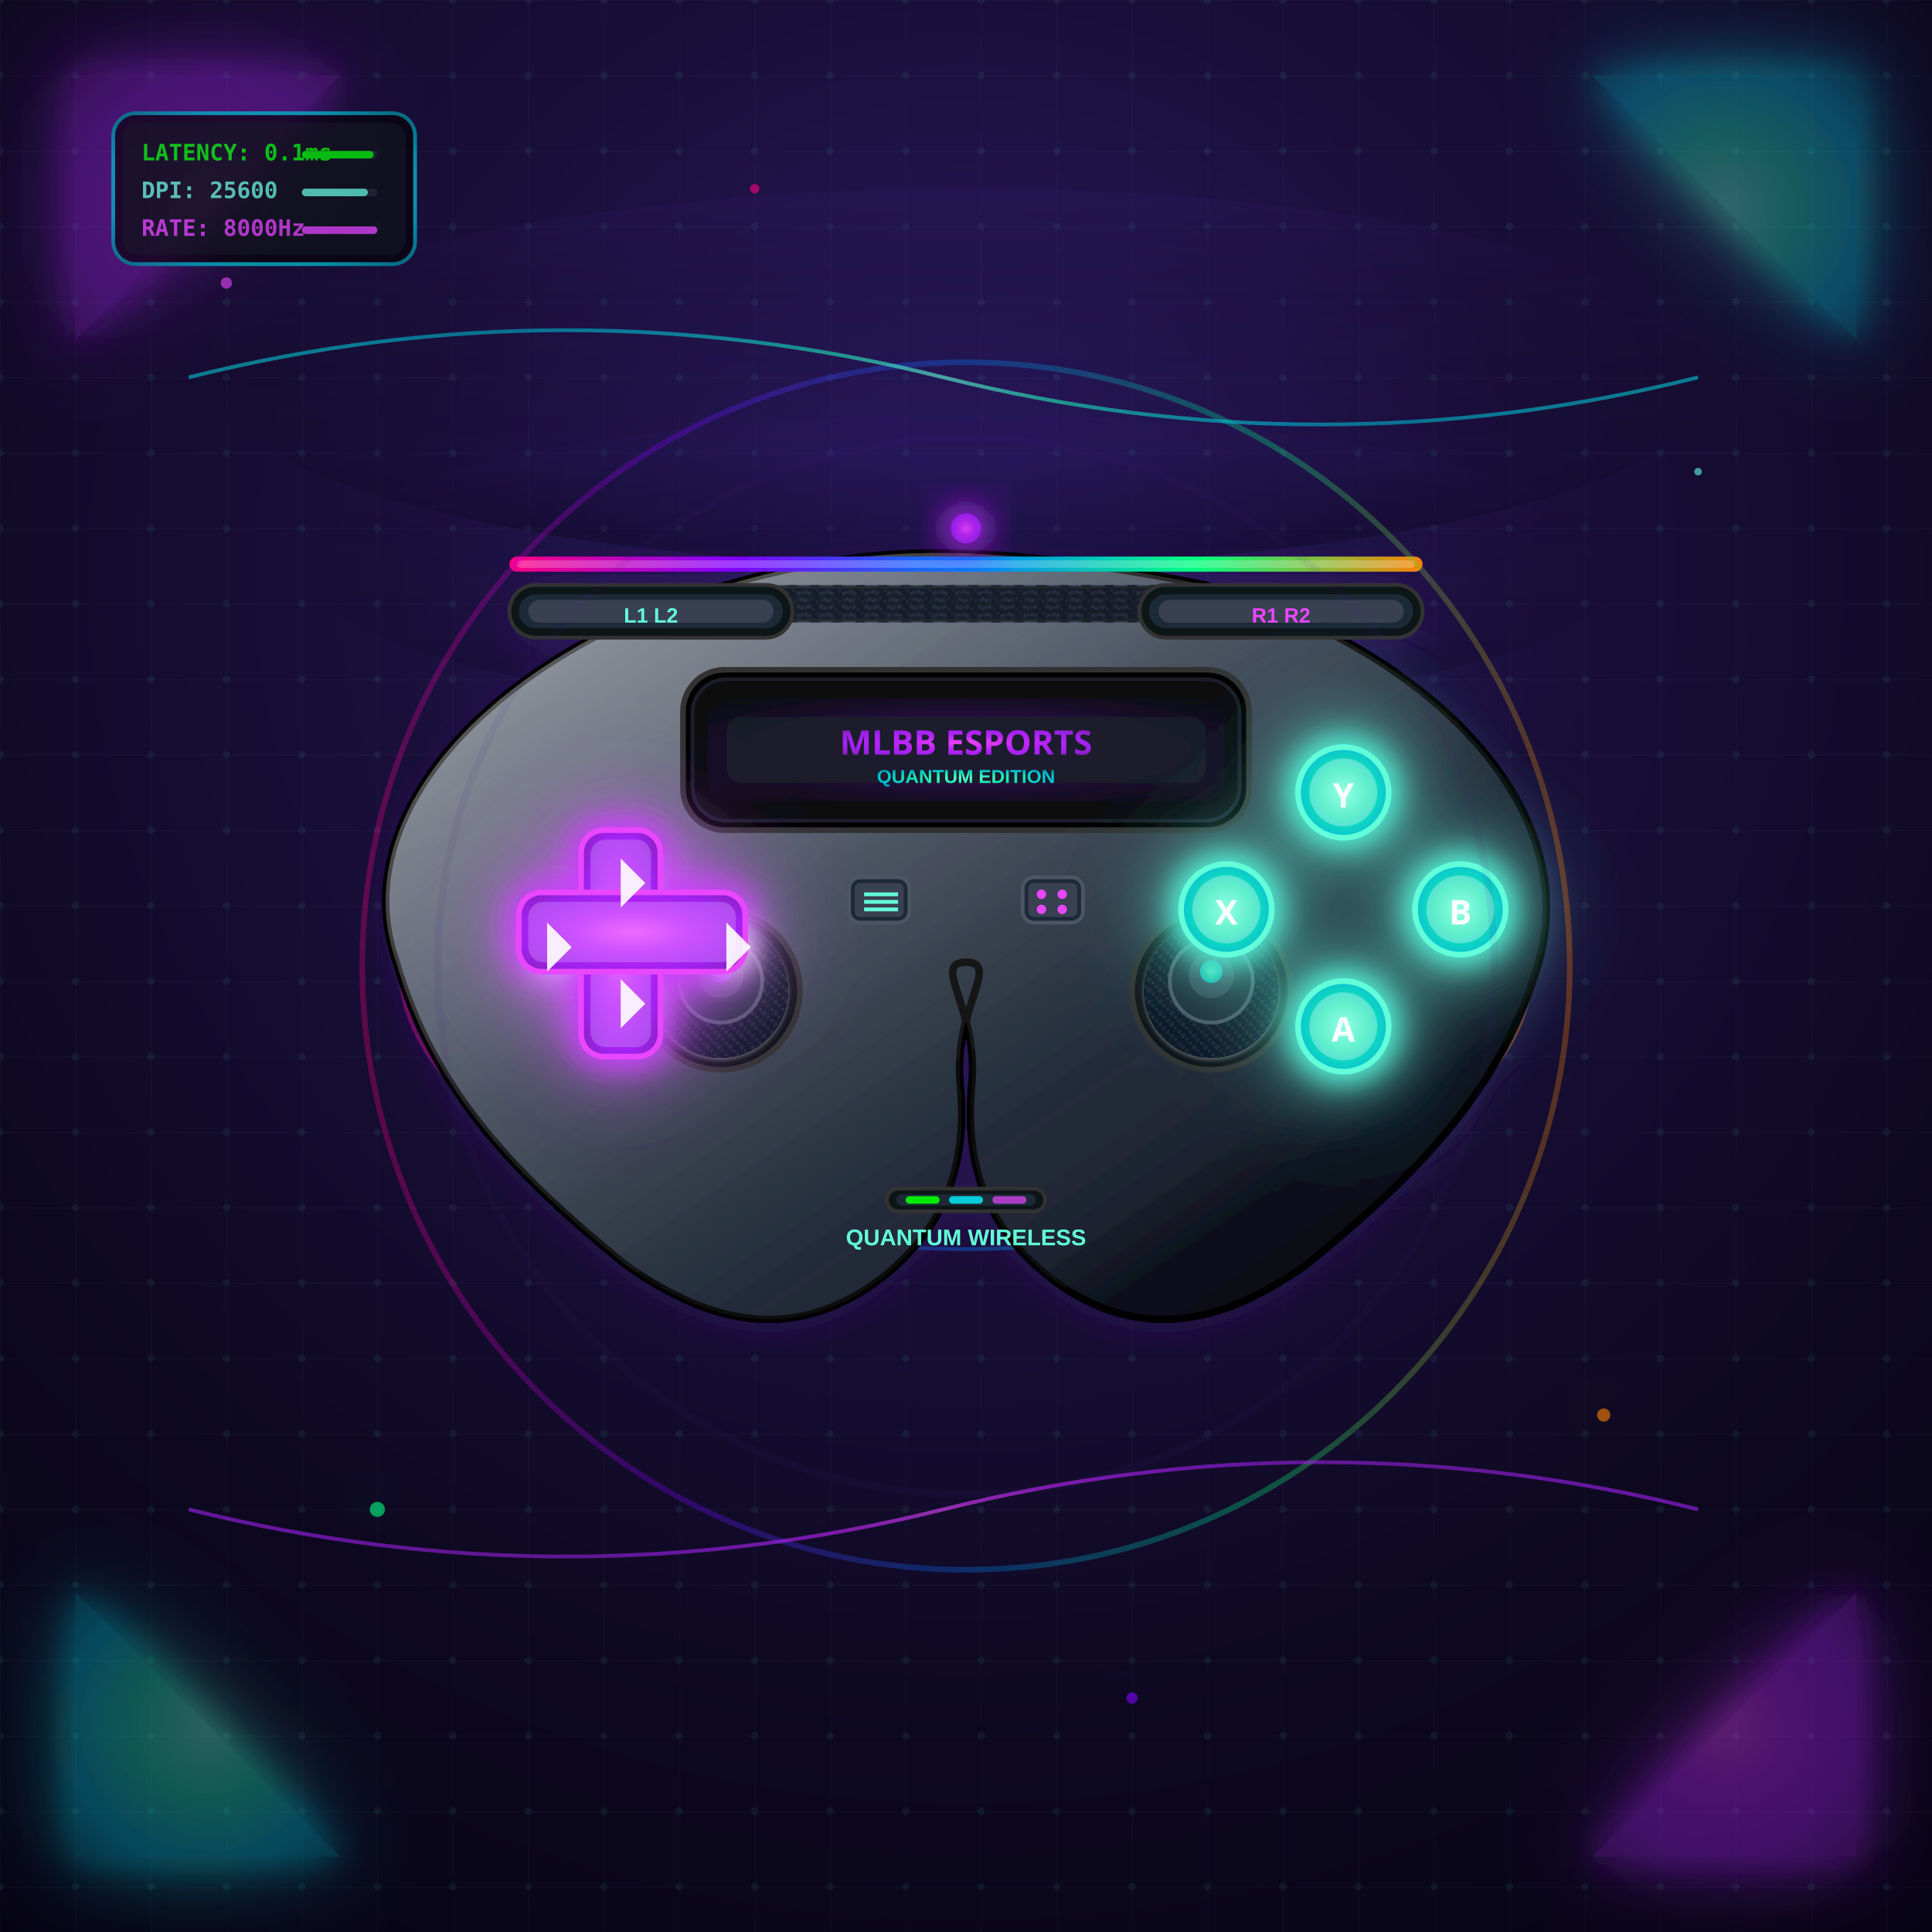
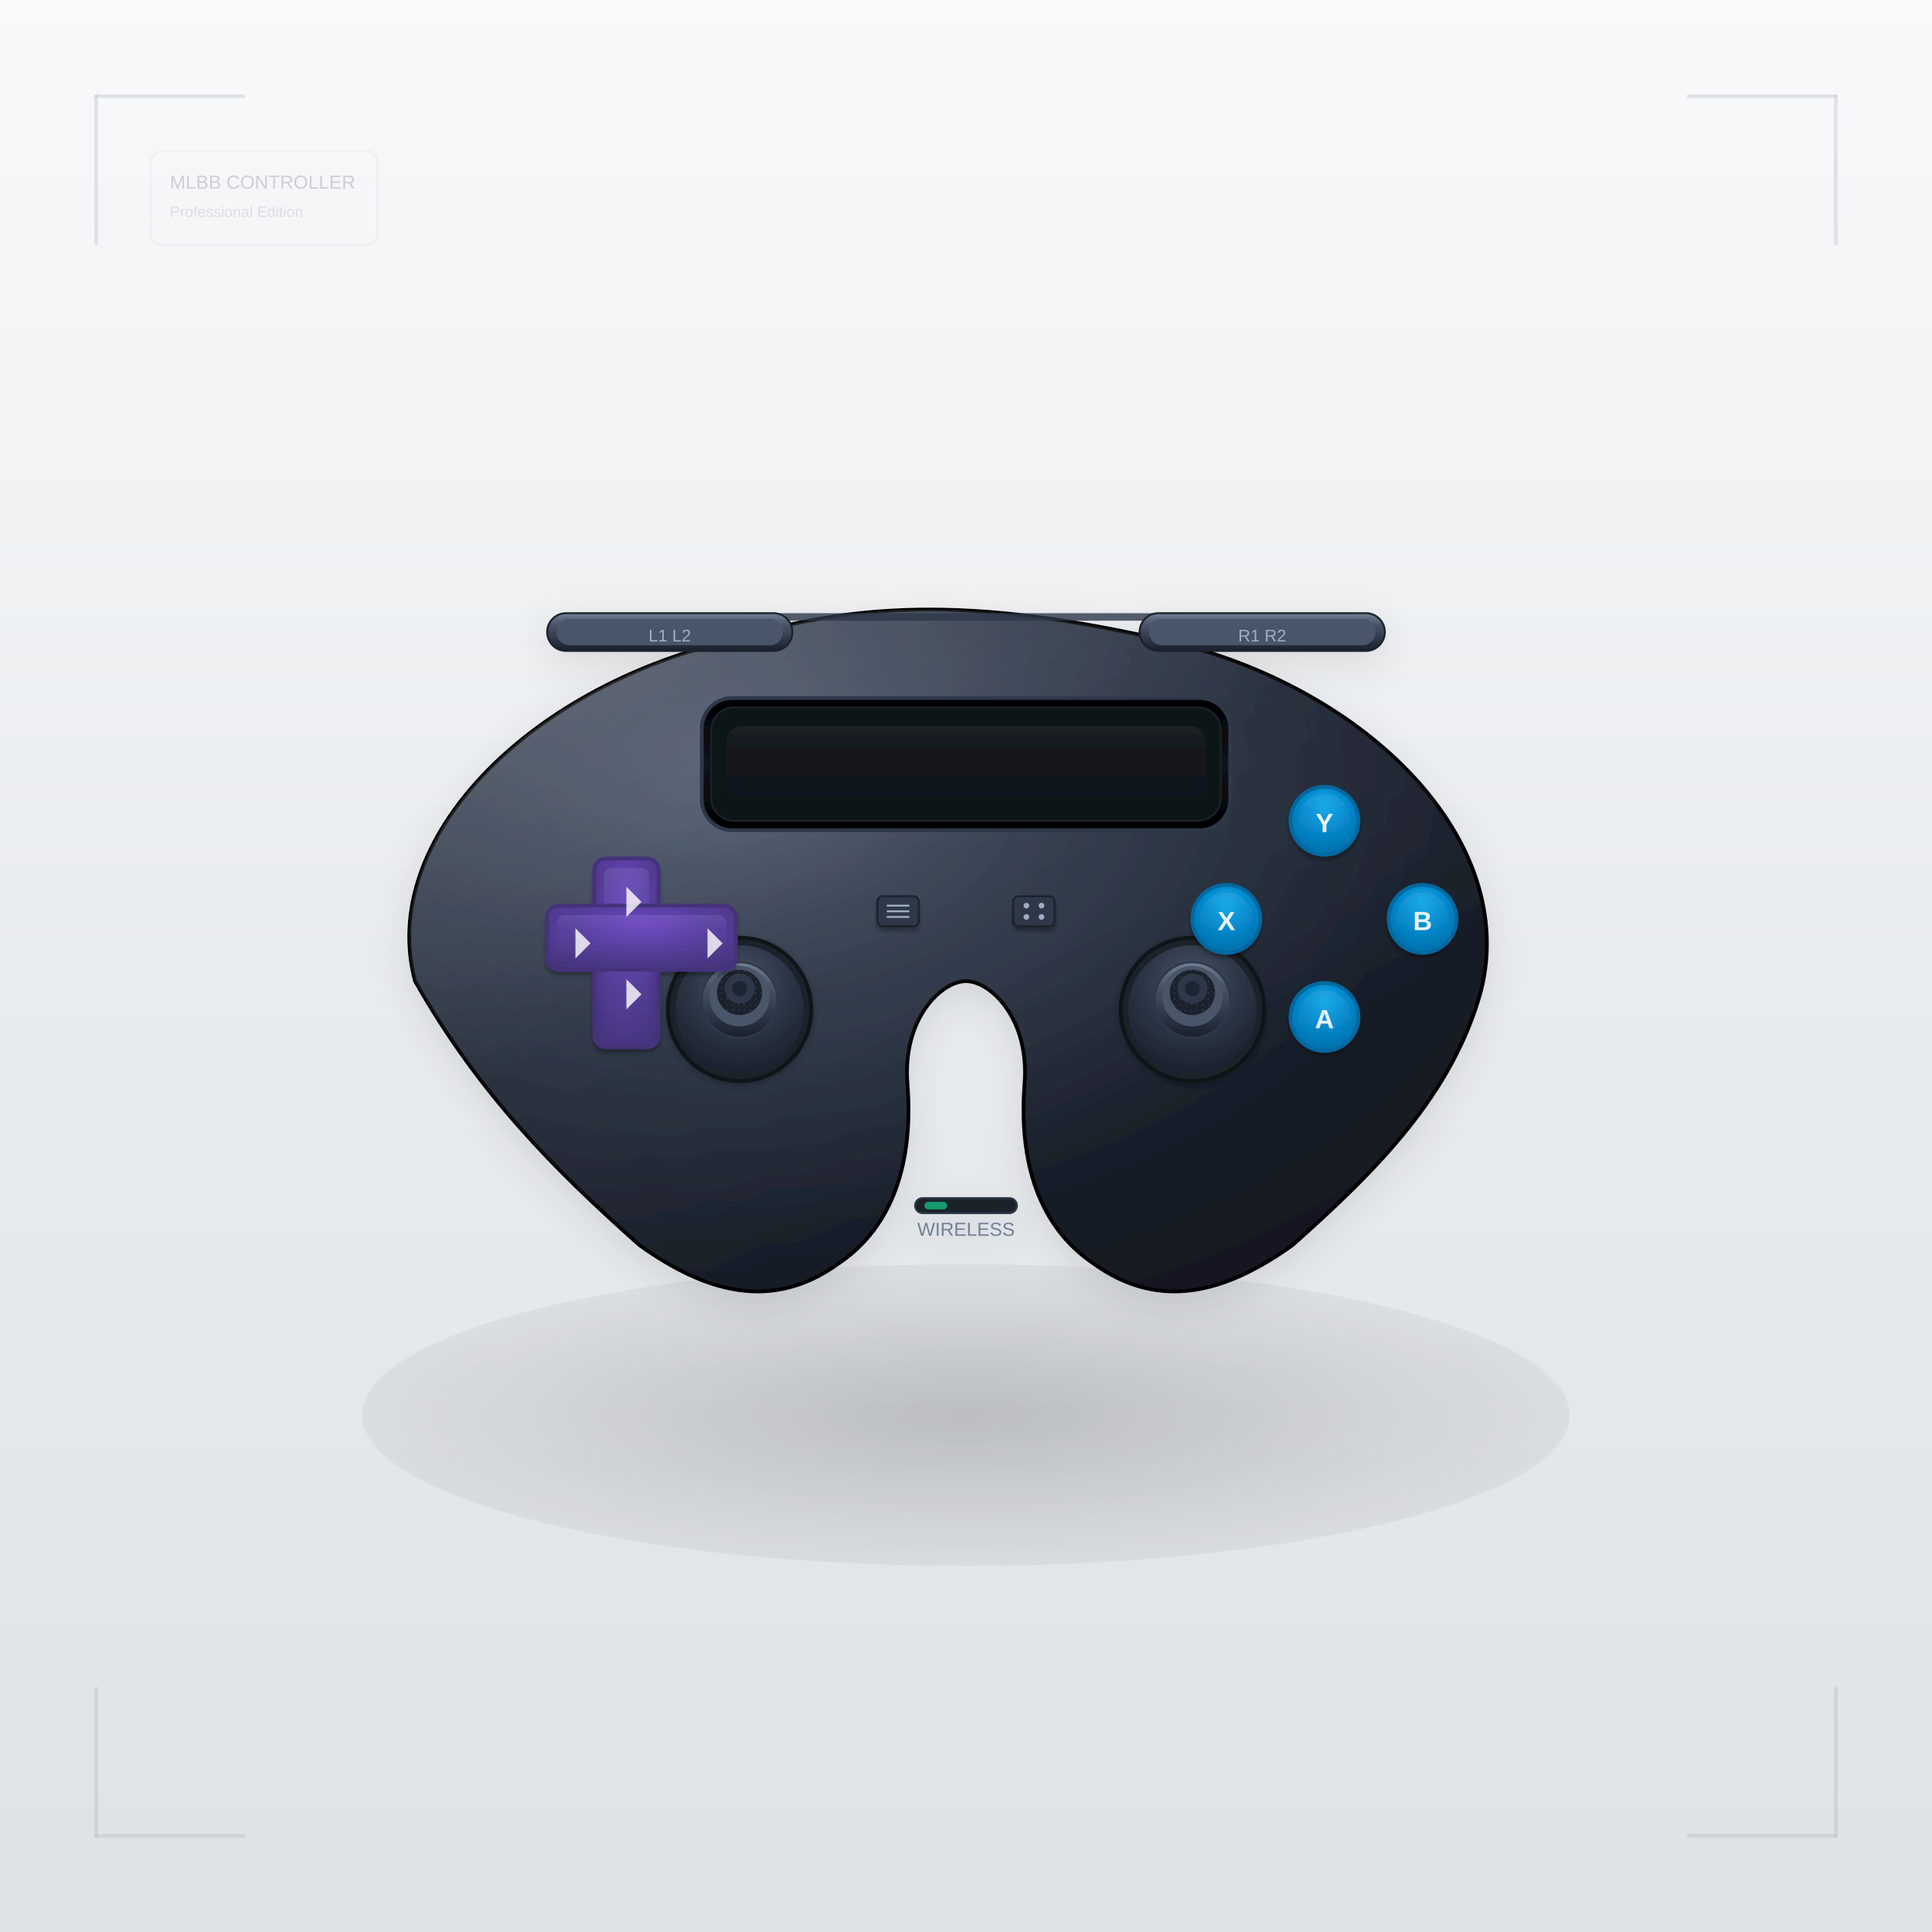
<svg xmlns="http://www.w3.org/2000/svg" width="1024" height="1024" viewBox="0 0 1024 1024">
  <defs>
-     <radialGradient id="cosmic-3d-bg" cx="0.5" cy="0.3" r="1.5">
-       <stop offset="0%" stop-color="#2D1B69" />
-       <stop offset="20%" stop-color="#1A0F3A" />
-       <stop offset="40%" stop-color="#0D0820" />
-       <stop offset="60%" stop-color="#050312" />
-       <stop offset="80%" stop-color="#020108" />
+     <linearGradient id="subtle-bg" x1="0" y1="0" x2="0" y2="1">
+       <stop offset="0%" stop-color="#F8F9FA" />
+       <stop offset="50%" stop-color="#E9ECEF" />
+       <stop offset="100%" stop-color="#DEE2E6" />
+     </linearGradient>
+     <radialGradient id="realistic-body" cx="0.3" cy="0.25" r="1.1">
+       <stop offset="0%" stop-color="#4A5568" />
+       <stop offset="30%" stop-color="#2D3748" />
+       <stop offset="60%" stop-color="#1A202C" />
+       <stop offset="100%" stop-color="#0F1419" />
+     </radialGradient>
+     <linearGradient id="natural-lighting" x1="0" y1="0" x2="0.6" y2="0.8">
+       <stop offset="0%" stop-color="rgba(255,255,255,0.4)" />
+       <stop offset="25%" stop-color="rgba(255,255,255,0.2)" />
+       <stop offset="60%" stop-color="rgba(255,255,255,0.05)" />
+       <stop offset="100%" stop-color="rgba(0,0,0,0.1)" />
+     </linearGradient>
+     <radialGradient id="dpad-material" cx="0.5" cy="0.3" r="0.8">
+       <stop offset="0%" stop-color="#6B46C1" />
+       <stop offset="50%" stop-color="#553C9A" />
+       <stop offset="100%" stop-color="#44337A" />
+     </radialGradient>
+     <radialGradient id="button-material" cx="0.5" cy="0.3" r="0.8">
+       <stop offset="0%" stop-color="#0EA5E9" />
+       <stop offset="50%" stop-color="#0284C7" />
+       <stop offset="100%" stop-color="#0369A1" />
+     </radialGradient>
+     <radialGradient id="floor-shadow" cx="0.5" cy="0.5" r="0.8">
+       <stop offset="0%" stop-color="rgba(0,0,0,0.3)" />
+       <stop offset="40%" stop-color="rgba(0,0,0,0.15)" />
+       <stop offset="70%" stop-color="rgba(0,0,0,0.05)" />
+       <stop offset="100%" stop-color="rgba(0,0,0,0)" />
+     </radialGradient>
+     <filter id="realistic-shadow" x="-50%" y="-30%" width="200%" height="200%">
+       <feDropShadow dx="0" dy="25" stdDeviation="35" flood-color="#000000" flood-opacity="0.4" />
+       <feDropShadow dx="0" dy="12" stdDeviation="20" flood-color="#000000" flood-opacity="0.2" />
+       <feDropShadow dx="0" dy="6" stdDeviation="10" flood-color="#000000" flood-opacity="0.1" />
+     </filter>
+     <filter id="button-depth" x="-30%" y="-30%" width="160%" height="160%">
+       <feDropShadow dx="0" dy="4" stdDeviation="3" flood-color="#000000" flood-opacity="0.6" />
+       <feDropShadow dx="0" dy="2" stdDeviation="1" flood-color="#000000" flood-opacity="0.3" />
+     </filter>
+     <filter id="stick-shadow" x="-40%" y="-40%" width="180%" height="180%">
+       <feDropShadow dx="0" dy="3" stdDeviation="4" flood-color="#000000" flood-opacity="0.5" />
+       <feDropShadow dx="0" dy="1" stdDeviation="2" flood-color="#000000" flood-opacity="0.3" />
+     </filter>
+     <radialGradient id="stick-texture" cx="0.5" cy="0.3" r="0.9">
+       <stop offset="0%" stop-color="#4A5568" />
+       <stop offset="40%" stop-color="#2D3748" />
+       <stop offset="80%" stop-color="#1A202C" />
+       <stop offset="100%" stop-color="#0F1419" />
+     </radialGradient>
+     <pattern id="rubber-pattern" patternUnits="userSpaceOnUse" width="3" height="3">
+       <rect width="3" height="3" fill="#1A202C" />
+       <circle cx="1.5" cy="1.5" r="0.6" fill="#2D3748" opacity="0.8" />
+     </pattern>
+     <linearGradient id="metal-trigger" x1="0" y1="0" x2="0" y2="1">
+       <stop offset="0%" stop-color="#718096" />
+       <stop offset="30%" stop-color="#4A5568" />
+       <stop offset="70%" stop-color="#2D3748" />
+       <stop offset="100%" stop-color="#1A202C" />
+     </linearGradient>
+     <linearGradient id="screen-material" x1="0" y1="0" x2="0" y2="1">
+       <stop offset="0%" stop-color="#000000" />
+       <stop offset="50%" stop-color="#0F1419" />
      <stop offset="100%" stop-color="#000000" />
-     </radialGradient>
-     <linearGradient id="depth-field" x1="0" y1="0" x2="0" y2="1">
-       <stop offset="0%" stop-color="rgba(45, 27, 105, 0.6)" />
-       <stop offset="30%" stop-color="rgba(26, 15, 58, 0.4)" />
-       <stop offset="70%" stop-color="rgba(5, 3, 18, 0.2)" />
-       <stop offset="100%" stop-color="rgba(0, 0, 0, 0.8)" />
    </linearGradient>
-     <linearGradient id="controller-3d-body" x1="0" y1="0" x2="1" y2="1">
-       <stop offset="0%" stop-color="#6B7280" />
-       <stop offset="15%" stop-color="#4B5563" />
-       <stop offset="35%" stop-color="#374151" />
-       <stop offset="55%" stop-color="#1F2937" />
-       <stop offset="75%" stop-color="#111827" />
-       <stop offset="100%" stop-color="#030712" />
+     <linearGradient id="plastic-highlight" x1="0" y1="0" x2="0" y2="1">
+       <stop offset="0%" stop-color="rgba(255,255,255,0.3)" />
+       <stop offset="30%" stop-color="rgba(255,255,255,0.1)" />
+       <stop offset="100%" stop-color="rgba(255,255,255,0)" />
    </linearGradient>
-     <linearGradient id="surface-lighting" x1="0" y1="0" x2="0.8" y2="0.8">
-       <stop offset="0%" stop-color="rgba(255,255,255,0.6)" />
-       <stop offset="20%" stop-color="rgba(255,255,255,0.35)" />
-       <stop offset="50%" stop-color="rgba(255,255,255,0.15)" />
-       <stop offset="80%" stop-color="rgba(255,255,255,0.05)" />
-       <stop offset="100%" stop-color="rgba(0,0,0,0.2)" />
-     </linearGradient>
-     <radialGradient id="mlbb-holographic" cx="0.5" cy="0.5" r="1.0">
-       <stop offset="0%" stop-color="#E946FF" />
-       <stop offset="25%" stop-color="#C026FF" />
-       <stop offset="50%" stop-color="#A020F0" />
-       <stop offset="75%" stop-color="#7B1FA2" />
-       <stop offset="100%" stop-color="#4A148C" />
-     </radialGradient>
-     <radialGradient id="cyber-cyan" cx="0.5" cy="0.5" r="0.9">
-       <stop offset="0%" stop-color="#64FFDA" />
-       <stop offset="30%" stop-color="#1DE9B6" />
-       <stop offset="60%" stop-color="#00BCD4" />
-       <stop offset="90%" stop-color="#006064" />
-     </radialGradient>
-     <filter id="ultra-neon-glow" x="-100%" y="-100%" width="300%" height="300%">
-       <feGaussianBlur stdDeviation="8" result="coloredBlur" />
-       <feGaussianBlur stdDeviation="15" result="wideBlur" />
-       <feGaussianBlur stdDeviation="25" result="ultraWideBlur" />
-       <feOffset dx="0" dy="0" result="offsetBlur" />
-       <feFlood flood-color="#FFFFFF" flood-opacity="0.4" />
-       <feComposite in2="offsetBlur" operator="in" />
-       <feMerge>
-         <feMergeNode in="ultraWideBlur" />
-         <feMergeNode in="wideBlur" />
-         <feMergeNode in="coloredBlur" />
-         <feMergeNode in="coloredBlur" />
-         <feMergeNode in="SourceGraphic" />
-       </feMerge>
-     </filter>
-     <filter id="depth-shadow-3d" x="-50%" y="-30%" width="200%" height="250%">
-       <feDropShadow dx="0" dy="35" stdDeviation="40" flood-color="#000000" flood-opacity="0.8" />
-       <feDropShadow dx="0" dy="20" stdDeviation="25" flood-color="#1A0F3A" flood-opacity="0.6" />
-       <feDropShadow dx="0" dy="10" stdDeviation="15" flood-color="#2D1B69" flood-opacity="0.4" />
-       <feDropShadow dx="0" dy="5" stdDeviation="8" flood-color="#4A148C" flood-opacity="0.3" />
-     </filter>
-     <filter id="button-3d-pro" x="-30%" y="-30%" width="160%" height="160%">
-       <feDropShadow dx="0" dy="6" stdDeviation="4" flood-color="#000000" flood-opacity="0.9" />
-       <feDropShadow dx="0" dy="3" stdDeviation="2" flood-color="#1A0F3A" flood-opacity="0.6" />
-       <feDropShadow dx="0" dy="1" stdDeviation="1" flood-color="#FFFFFF" flood-opacity="0.3" />
-     </filter>
-     <pattern id="carbon-fiber" patternUnits="userSpaceOnUse" width="6" height="6">
-       <rect width="6" height="6" fill="#111827" />
-       <circle cx="3" cy="3" r="1.2" fill="#1F2937" opacity="0.8" />
-       <circle cx="1" cy="1" r="0.8" fill="#374151" opacity="0.4" />
-       <circle cx="5" cy="5" r="0.8" fill="#374151" opacity="0.4" />
-     </pattern>
-     <linearGradient id="rgb-hologram" x1="0" y1="0" x2="1" y2="0">
-       <stop offset="0%" stop-color="#FF0080">
-         <animate attributeName="stop-color" values="#FF0080;#8000FF;#0080FF;#00FF80;#FF8000;#FF0080" dur="3s" repeatCount="indefinite" />
-       </stop>
-       <stop offset="25%" stop-color="#8000FF">
-         <animate attributeName="stop-color" values="#8000FF;#0080FF;#00FF80;#FF8000;#FF0080;#8000FF" dur="3s" repeatCount="indefinite" />
-       </stop>
-       <stop offset="50%" stop-color="#0080FF">
-         <animate attributeName="stop-color" values="#0080FF;#00FF80;#FF8000;#FF0080;#8000FF;#0080FF" dur="3s" repeatCount="indefinite" />
-       </stop>
-       <stop offset="75%" stop-color="#00FF80">
-         <animate attributeName="stop-color" values="#00FF80;#FF8000;#FF0080;#8000FF;#0080FF;#00FF80" dur="3s" repeatCount="indefinite" />
-       </stop>
-       <stop offset="100%" stop-color="#FF8000">
-         <animate attributeName="stop-color" values="#FF8000;#FF0080;#8000FF;#0080FF;#00FF80;#FF8000" dur="3s" repeatCount="indefinite" />
-       </stop>
-     </linearGradient>
-     <radialGradient id="plasma-field" cx="0.5" cy="0.5" r="0.8">
-       <stop offset="0%" stop-color="rgba(233, 70, 255, 0.4)" />
-       <stop offset="30%" stop-color="rgba(160, 32, 240, 0.3)" />
-       <stop offset="60%" stop-color="rgba(74, 20, 140, 0.2)" />
-       <stop offset="100%" stop-color="rgba(0, 0, 0, 0.1)" />
-     </radialGradient>
-     <pattern id="cyber-grid" patternUnits="userSpaceOnUse" width="40" height="40">
-       <path d="M 40 0 L 0 0 0 40" fill="none" stroke="rgba(100, 255, 218, 0.1)" stroke-width="1" />
-       <circle cx="0" cy="0" r="2" fill="rgba(100, 255, 218, 0.2)" />
-       <circle cx="40" cy="0" r="2" fill="rgba(100, 255, 218, 0.2)" />
-       <circle cx="0" cy="40" r="2" fill="rgba(100, 255, 218, 0.2)" />
-       <circle cx="40" cy="40" r="2" fill="rgba(100, 255, 218, 0.2)" />
-     </pattern>
-     <pattern id="pro-cooling" patternUnits="userSpaceOnUse" width="12" height="4">
-       <rect width="12" height="4" fill="#0F1419" />
-       <rect x="2" y="1" width="8" height="2" rx="1" fill="#1F2937" />
-       <rect x="3" y="1.5" width="6" height="1" rx="0.5" fill="#374151" />
-     </pattern>
-     <filter id="quantum-glow" x="-200%" y="-200%" width="400%" height="400%">
-       <feGaussianBlur stdDeviation="20" result="quantumBlur" />
-       <feColorMatrix in="quantumBlur" values="1 0 1 0 0  0 1 1 0 0  1 0 1 0 0  0 0 0 1 0" />
-       <feMerge>
-         <feMergeNode in="quantumBlur" />
-         <feMergeNode in="SourceGraphic" />
-       </feMerge>
-     </filter>
  </defs>
-   <rect width="1024" height="1024" fill="url(#cosmic-3d-bg)" />
-   <rect width="1024" height="1024" fill="url(#cyber-grid)" opacity="0.3" />
-   <ellipse cx="512" cy="200" rx="400" ry="100" fill="url(#depth-field)" opacity="0.4" />
-   <ellipse cx="512" cy="300" rx="350" ry="80" fill="url(#depth-field)" opacity="0.3" />
-   <ellipse cx="512" cy="400" rx="300" ry="60" fill="url(#depth-field)" opacity="0.2" />
-   <g id="quantum-particles" opacity="0.6">
-     <circle cx="120" cy="150" r="3" fill="#E946FF" filter="url(#quantum-glow)">
-       <animate attributeName="cy" values="150;120;150" dur="4s" repeatCount="indefinite" />
-       <animate attributeName="opacity" values="0.6;0.2;0.6" dur="4s" repeatCount="indefinite" />
-     </circle>
-     <circle cx="900" cy="250" r="2" fill="#64FFDA" filter="url(#quantum-glow)">
-       <animate attributeName="cx" values="900;920;900" dur="5s" repeatCount="indefinite" />
-       <animate attributeName="opacity" values="0.8;0.3;0.8" dur="5s" repeatCount="indefinite" />
-     </circle>
-     <circle cx="200" cy="800" r="4" fill="#00FF80" filter="url(#quantum-glow)">
-       <animate attributeName="r" values="4;7;4" dur="3s" repeatCount="indefinite" />
-       <animate attributeName="opacity" values="0.5;0.1;0.5" dur="3s" repeatCount="indefinite" />
-     </circle>
-     <circle cx="850" cy="750" r="3.5" fill="#FF8000" filter="url(#quantum-glow)">
-       <animate attributeName="cy" values="750;730;750" dur="3.5s" repeatCount="indefinite" />
-       <animate attributeName="opacity" values="0.4;0.1;0.4" dur="3.5s" repeatCount="indefinite" />
-     </circle>
-     <circle cx="400" cy="100" r="2.5" fill="#FF0080" filter="url(#quantum-glow)">
-       <animate attributeName="cx" values="400;380;400" dur="6s" repeatCount="indefinite" />
-       <animate attributeName="opacity" values="0.7;0.2;0.7" dur="6s" repeatCount="indefinite" />
-     </circle>
-     <circle cx="600" cy="900" r="3" fill="#8000FF" filter="url(#quantum-glow)">
-       <animate attributeName="r" values="3;6;3" dur="4.5s" repeatCount="indefinite" />
-       <animate attributeName="opacity" values="0.6;0.15;0.6" dur="4.5s" repeatCount="indefinite" />
-     </circle>
-   </g>
-   <g id="plasma-waves" opacity="0.4">
-     <ellipse cx="512" cy="512" rx="300" ry="150" fill="none" stroke="url(#rgb-hologram)" stroke-width="2">
-       <animate attributeName="rx" values="300;350;300" dur="8s" repeatCount="indefinite" />
-       <animate attributeName="ry" values="150;200;150" dur="8s" repeatCount="indefinite" />
-     </ellipse>
-     <ellipse cx="512" cy="512" rx="250" ry="125" fill="none" stroke="url(#plasma-field)" stroke-width="3">
-       <animate attributeName="rx" values="250;300;250" dur="6s" repeatCount="indefinite" />
-       <animate attributeName="ry" values="125;175;125" dur="6s" repeatCount="indefinite" />
-     </ellipse>
-   </g>
-   <g id="ultra-controller" filter="url(#depth-shadow-3d)">
-     <g id="premium-chassis">
-       <path d="         M210,510         C180,425 275,340 385,310         C455,290 512,285 639,310         C749,340 844,425 814,515         C794,580 748,625 693,670         C651,700 608,712 563,682         C523,654 511,618 515,575         C519,535 493,510 512,510         C531,510 505,535 509,575         C513,618 501,654 461,682         C416,712 373,700 331,670         C276,625 230,580 210,510         Z" fill="url(#controller-3d-body)" stroke="#000000" stroke-width="4" />
-       <path d="         M210,510         C180,425 275,340 385,310         C455,290 512,285 639,310         C749,340 844,425 814,515         C794,580 748,625 693,670         C651,700 608,712 563,682         C523,654 511,618 515,575         C519,535 493,510 512,510         C531,510 505,535 509,575         C513,618 501,654 461,682         C416,712 373,700 331,670         C276,625 230,580 210,510         Z" fill="url(#surface-lighting)" opacity="0.9" />
-       <rect x="270" y="295" width="484" height="8" rx="4" fill="url(#rgb-hologram)" opacity="1.0" />
-       <rect x="274" y="297" width="476" height="4" rx="2" fill="rgba(255,255,255,0.4)" opacity="0.6" />
-       <rect x="350" y="310" width="324" height="20" fill="url(#pro-cooling)" opacity="0.8" />
-       <rect x="355" y="312" width="314" height="16" fill="url(#carbon-fiber)" opacity="0.6" />
+   <rect width="1024" height="1024" fill="url(#subtle-bg)" />
+   <ellipse cx="512" cy="750" rx="320" ry="80" fill="url(#floor-shadow)" opacity="0.6" />
+   <g id="realistic-controller" filter="url(#realistic-shadow)">
+     <g id="controller-body">
+       <path d="         M220,520         C200,445 280,365 385,340         C450,320 512,315 620,340         C725,365 805,445 785,525         C770,580 730,620 685,660         C650,685 615,695 580,670         C550,650 540,615 543,575         C546,540 525,520 512,520         C499,520 478,540 481,575         C484,615 474,650 444,670         C409,695 374,685 339,660         C294,620 254,580 220,520         Z" fill="url(#realistic-body)" stroke="#000000" stroke-width="2" />
+       <path d="         M220,520         C200,445 280,365 385,340         C450,320 512,315 620,340         C725,365 805,445 785,525         C770,580 730,620 685,660         C650,685 615,695 580,670         C550,650 540,615 543,575         C546,540 525,520 512,520         C499,520 478,540 481,575         C484,615 474,650 444,670         C409,695 374,685 339,660         C294,620 254,580 220,520         Z" fill="url(#natural-lighting)" opacity="0.7" />
+       <rect x="300" y="325" width="424" height="4" rx="2" fill="#2D3748" opacity="0.8" />
    </g>
-     <g id="holographic-display">
-       <rect x="362" y="355" width="300" height="85" rx="22" fill="#000000" stroke="#333333" stroke-width="3" />
-       <rect x="367" y="360" width="290" height="75" rx="18" fill="#0A0B0F" stroke="#1A1D29" stroke-width="2" />
-       <rect x="375" y="370" width="274" height="55" rx="12" fill="url(#plasma-field)" opacity="0.9" />
-       <rect x="385" y="380" width="254" height="35" rx="8" fill="rgba(26, 29, 41, 0.9)" />
-       <text x="512" y="400" text-anchor="middle" fill="url(#mlbb-holographic)" font-family="Arial Black, sans-serif" font-size="18" font-weight="900">MLBB ESPORTS</text>
-       <text x="512" y="415" text-anchor="middle" fill="url(#cyber-cyan)" font-family="Arial, sans-serif" font-size="10" font-weight="bold">QUANTUM EDITION</text>
+     <g id="center-touchpad">
+       <rect x="372" y="370" width="280" height="70" rx="16" fill="url(#screen-material)" stroke="#2D3748" stroke-width="2" />
+       <rect x="377" y="375" width="270" height="60" rx="12" fill="#0F1419" stroke="#1A202C" stroke-width="1" />
+       <rect x="385" y="385" width="254" height="40" rx="8" fill="url(#plastic-highlight)" opacity="0.2" />
    </g>
-     <g id="quantum-sticks">
-       <circle cx="382" cy="525" r="42" fill="#0F1419" stroke="#333333" stroke-width="3" />
-       <circle cx="382" cy="525" r="36" fill="url(#carbon-fiber)" filter="url(#button-3d-pro)" />
-       <circle cx="382" cy="520" r="22" fill="#1F2937" stroke="#4B5563" stroke-width="2" />
-       <circle cx="382" cy="517" r="12" fill="#374151" />
-       <circle cx="382" cy="515" r="6" fill="url(#mlbb-holographic)" opacity="0.8">
-         <animate attributeName="opacity" values="0.8;0.4;0.8" dur="2s" repeatCount="indefinite" />
-       </circle>
-       <circle cx="642" cy="525" r="42" fill="#0F1419" stroke="#333333" stroke-width="3" />
-       <circle cx="642" cy="525" r="36" fill="url(#carbon-fiber)" filter="url(#button-3d-pro)" />
-       <circle cx="642" cy="520" r="22" fill="#1F2937" stroke="#4B5563" stroke-width="2" />
-       <circle cx="642" cy="517" r="12" fill="#374151" />
-       <circle cx="642" cy="515" r="6" fill="url(#cyber-cyan)" opacity="0.8">
-         <animate attributeName="opacity" values="0.8;0.4;0.8" dur="2s" repeatCount="indefinite" />
-       </circle>
-     </g>
-     <g id="trigger-system">
-       <rect x="270" y="310" width="150" height="28" rx="14" fill="#0F1419" stroke="#333333" stroke-width="2" />
-       <rect x="275" y="315" width="140" height="18" rx="9" fill="#1F2937" />
-       <rect x="280" y="318" width="130" height="12" rx="6" fill="#374151" />
-       <text x="345" y="330" text-anchor="middle" fill="#64FFDA" font-family="Arial" font-size="11" font-weight="bold">L1  L2</text>
-       <rect x="604" y="310" width="150" height="28" rx="14" fill="#0F1419" stroke="#333333" stroke-width="2" />
-       <rect x="609" y="315" width="140" height="18" rx="9" fill="#1F2937" />
-       <rect x="614" y="318" width="130" height="12" rx="6" fill="#374151" />
-       <text x="679" y="330" text-anchor="middle" fill="#E946FF" font-family="Arial" font-size="11" font-weight="bold">R1  R2</text>
-     </g>
-     <g id="quantum-buttons">
-       <g id="holographic-dpad" filter="url(#ultra-neon-glow)">
-         <rect x="308" y="440" width="42" height="120" rx="12" fill="url(#mlbb-holographic)" stroke="#E946FF" stroke-width="3" />
-         <rect x="313" y="445" width="32" height="110" rx="8" fill="rgba(255,255,255,0.2)" />
-         <rect x="275" y="473" width="120" height="42" rx="12" fill="url(#mlbb-holographic)" stroke="#E946FF" stroke-width="3" />
-         <rect x="280" y="478" width="110" height="32" rx="8" fill="rgba(255,255,255,0.2)" />
-         <polygon points="329,455 342,468 329,481" fill="rgba(255,255,255,0.9)" />
-         <polygon points="329,545 342,532 329,519" fill="rgba(255,255,255,0.9)" />
-         <polygon points="290,489 303,502 290,515" fill="rgba(255,255,255,0.9)" />
-         <polygon points="385,489 398,502 385,515" fill="rgba(255,255,255,0.9)" />
+     <g id="realistic-sticks">
+       <g filter="url(#stick-shadow)">
+         <circle cx="392" cy="535" r="38" fill="#1A202C" stroke="#0F1419" stroke-width="2" />
+         <circle cx="392" cy="535" r="34" fill="url(#stick-texture)" />
+         <circle cx="392" cy="530" r="20" fill="url(#metal-trigger)" stroke="#2D3748" stroke-width="1" />
+         <circle cx="392" cy="528" r="16" fill="#4A5568" />
+         <circle cx="392" cy="526" r="12" fill="url(#rubber-pattern)" />
+         <circle cx="392" cy="524" r="8" fill="#2D3748" />
+         <circle cx="392" cy="524" r="4" fill="#1A202C" opacity="0.8" />
      </g>
-       <g id="quantum-action-buttons" filter="url(#ultra-neon-glow)">
-         <circle cx="712" cy="420" r="24" fill="url(#cyber-cyan)" stroke="#64FFDA" stroke-width="3" />
-         <circle cx="712" cy="420" r="18" fill="rgba(255,255,255,0.3)" />
-         <text x="712" y="428" text-anchor="middle" fill="rgba(255,255,255,0.95)" font-family="Arial Black, sans-serif" font-size="18" font-weight="900">Y</text>
-         <circle cx="650" cy="482" r="24" fill="url(#cyber-cyan)" stroke="#64FFDA" stroke-width="3" />
-         <circle cx="650" cy="482" r="18" fill="rgba(255,255,255,0.3)" />
-         <text x="650" y="490" text-anchor="middle" fill="rgba(255,255,255,0.95)" font-family="Arial Black, sans-serif" font-size="18" font-weight="900">X</text>
-         <circle cx="712" cy="544" r="24" fill="url(#cyber-cyan)" stroke="#64FFDA" stroke-width="3" />
-         <circle cx="712" cy="544" r="18" fill="rgba(255,255,255,0.3)" />
-         <text x="712" y="552" text-anchor="middle" fill="rgba(255,255,255,0.95)" font-family="Arial Black, sans-serif" font-size="18" font-weight="900">A</text>
-         <circle cx="774" cy="482" r="24" fill="url(#cyber-cyan)" stroke="#64FFDA" stroke-width="3" />
-         <circle cx="774" cy="482" r="18" fill="rgba(255,255,255,0.3)" />
-         <text x="774" y="490" text-anchor="middle" fill="rgba(255,255,255,0.95)" font-family="Arial Black, sans-serif" font-size="18" font-weight="900">B</text>
-       </g>
-       <g id="advanced-controls">
-         <rect x="450" y="465" width="32" height="24" rx="6" fill="#1F2937" stroke="#4B5563" stroke-width="2" />
-         <rect x="453" y="468" width="26" height="18" rx="3" fill="#374151" />
-         <line x1="458" y1="474" x2="476" y2="474" stroke="#64FFDA" stroke-width="2" />
-         <line x1="458" y1="478" x2="476" y2="478" stroke="#64FFDA" stroke-width="2" />
-         <line x1="458" y1="482" x2="476" y2="482" stroke="#64FFDA" stroke-width="2" />
-         <rect x="542" y="465" width="32" height="24" rx="6" fill="#1F2937" stroke="#4B5563" stroke-width="2" />
-         <rect x="545" y="468" width="26" height="18" rx="3" fill="#374151" />
-         <circle cx="552" cy="474" r="2.5" fill="#E946FF" />
-         <circle cx="563" cy="474" r="2.5" fill="#E946FF" />
-         <circle cx="552" cy="482" r="2.5" fill="#E946FF" />
-         <circle cx="563" cy="482" r="2.5" fill="#E946FF" />
+       <g filter="url(#stick-shadow)">
+         <circle cx="632" cy="535" r="38" fill="#1A202C" stroke="#0F1419" stroke-width="2" />
+         <circle cx="632" cy="535" r="34" fill="url(#stick-texture)" />
+         <circle cx="632" cy="530" r="20" fill="url(#metal-trigger)" stroke="#2D3748" stroke-width="1" />
+         <circle cx="632" cy="528" r="16" fill="#4A5568" />
+         <circle cx="632" cy="526" r="12" fill="url(#rubber-pattern)" />
+         <circle cx="632" cy="524" r="8" fill="#2D3748" />
+         <circle cx="632" cy="524" r="4" fill="#1A202C" opacity="0.8" />
      </g>
    </g>
-     <g id="quantum-connectivity">
-       <rect x="470" y="630" width="84" height="12" rx="6" fill="#0F1419" stroke="#333333" stroke-width="2" />
-       <rect x="475" y="633" width="74" height="6" rx="3" fill="#1F2937" />
-       <rect x="480" y="634" width="18" height="4" rx="2" fill="#00FF00" opacity="0.9">
-         <animate attributeName="opacity" values="0.9;0.4;0.9" dur="1.2s" repeatCount="indefinite" />
-       </rect>
-       <rect x="503" y="634" width="18" height="4" rx="2" fill="#00F5FF" opacity="0.8">
-         <animate attributeName="opacity" values="0.8;0.3;0.8" dur="1.5s" repeatCount="indefinite" />
-       </rect>
-       <rect x="526" y="634" width="18" height="4" rx="2" fill="#E946FF" opacity="0.7">
-         <animate attributeName="opacity" values="0.7;0.2;0.7" dur="1.8s" repeatCount="indefinite" />
-       </rect>
-       <text x="512" y="660" text-anchor="middle" fill="#64FFDA" font-family="Arial" font-size="12" font-weight="bold">QUANTUM WIRELESS</text>
+     <g id="shoulder-triggers">
+       <rect x="290" y="325" width="130" height="20" rx="10" fill="url(#metal-trigger)" stroke="#1A202C" stroke-width="1" />
+       <rect x="295" y="328" width="120" height="14" rx="7" fill="#4A5568" />
+       <text x="355" y="340" text-anchor="middle" fill="#A0AEC0" font-family="Arial" font-size="9">L1  L2</text>
+       <rect x="604" y="325" width="130" height="20" rx="10" fill="url(#metal-trigger)" stroke="#1A202C" stroke-width="1" />
+       <rect x="609" y="328" width="120" height="14" rx="7" fill="#4A5568" />
+       <text x="669" y="340" text-anchor="middle" fill="#A0AEC0" font-family="Arial" font-size="9">R1  R2</text>
+     </g>
+     <g id="realistic-buttons">
+       <g id="realistic-dpad" filter="url(#button-depth)">
+         <rect x="315" y="455" width="34" height="100" rx="6" fill="url(#dpad-material)" stroke="#44337A" stroke-width="2" />
+         <rect x="320" y="460" width="24" height="90" rx="4" fill="url(#plastic-highlight)" opacity="0.3" />
+         <rect x="290" y="480" width="100" height="34" rx="6" fill="url(#dpad-material)" stroke="#44337A" stroke-width="2" />
+         <rect x="295" y="485" width="90" height="24" rx="4" fill="url(#plastic-highlight)" opacity="0.3" />
+         <polygon points="332,470 340,478 332,486" fill="rgba(255,255,255,0.8)" />
+         <polygon points="332,535 340,527 332,519" fill="rgba(255,255,255,0.8)" />
+         <polygon points="305,492 313,500 305,508" fill="rgba(255,255,255,0.8)" />
+         <polygon points="375,492 383,500 375,508" fill="rgba(255,255,255,0.8)" />
+       </g>
+       <g id="action-buttons" filter="url(#button-depth)">
+         <circle cx="702" cy="435" r="18" fill="url(#button-material)" stroke="#0369A1" stroke-width="2" />
+         <circle cx="702" cy="435" r="14" fill="url(#plastic-highlight)" opacity="0.3" />
+         <text x="702" y="441" text-anchor="middle" fill="rgba(255,255,255,0.9)" font-family="Arial" font-size="14" font-weight="bold">Y</text>
+         <circle cx="650" cy="487" r="18" fill="url(#button-material)" stroke="#0369A1" stroke-width="2" />
+         <circle cx="650" cy="487" r="14" fill="url(#plastic-highlight)" opacity="0.3" />
+         <text x="650" y="493" text-anchor="middle" fill="rgba(255,255,255,0.9)" font-family="Arial" font-size="14" font-weight="bold">X</text>
+         <circle cx="702" cy="539" r="18" fill="url(#button-material)" stroke="#0369A1" stroke-width="2" />
+         <circle cx="702" cy="539" r="14" fill="url(#plastic-highlight)" opacity="0.3" />
+         <text x="702" y="545" text-anchor="middle" fill="rgba(255,255,255,0.9)" font-family="Arial" font-size="14" font-weight="bold">A</text>
+         <circle cx="754" cy="487" r="18" fill="url(#button-material)" stroke="#0369A1" stroke-width="2" />
+         <circle cx="754" cy="487" r="14" fill="url(#plastic-highlight)" opacity="0.3" />
+         <text x="754" y="493" text-anchor="middle" fill="rgba(255,255,255,0.9)" font-family="Arial" font-size="14" font-weight="bold">B</text>
+       </g>
+       <g id="system-controls" filter="url(#button-depth)">
+         <rect x="465" y="475" width="22" height="16" rx="3" fill="#2D3748" stroke="#1A202C" stroke-width="1" />
+         <line x1="470" y1="480" x2="482" y2="480" stroke="#A0AEC0" stroke-width="1" />
+         <line x1="470" y1="483" x2="482" y2="483" stroke="#A0AEC0" stroke-width="1" />
+         <line x1="470" y1="486" x2="482" y2="486" stroke="#A0AEC0" stroke-width="1" />
+         <rect x="537" y="475" width="22" height="16" rx="3" fill="#2D3748" stroke="#1A202C" stroke-width="1" />
+         <circle cx="544" cy="480" r="1.5" fill="#A0AEC0" />
+         <circle cx="552" cy="480" r="1.5" fill="#A0AEC0" />
+         <circle cx="544" cy="486" r="1.5" fill="#A0AEC0" />
+         <circle cx="552" cy="486" r="1.5" fill="#A0AEC0" />
+       </g>
+     </g>
+     <g id="connectivity-status">
+       <rect x="485" y="635" width="54" height="8" rx="4" fill="#1A202C" stroke="#2D3748" stroke-width="1" />
+       <rect x="490" y="637" width="12" height="4" rx="2" fill="#10B981" opacity="0.8" />
+       <text x="512" y="655" text-anchor="middle" fill="#718096" font-family="Arial" font-size="10">WIRELESS</text>
    </g>
  </g>
-   <g id="quantum-branding" opacity="0.9">
-     <polygon points="40,40 180,40 40,180" fill="url(#mlbb-holographic)" opacity="0.4" filter="url(#ultra-neon-glow)" />
-     <polygon points="984,40 844,40 984,180" fill="url(#cyber-cyan)" opacity="0.4" filter="url(#ultra-neon-glow)" />
-     <polygon points="40,984 180,984 40,844" fill="url(#cyber-cyan)" opacity="0.4" filter="url(#ultra-neon-glow)" />
-     <polygon points="984,984 844,984 984,844" fill="url(#mlbb-holographic)" opacity="0.4" filter="url(#ultra-neon-glow)" />
-     <g id="quantum-hud" opacity="0.8">
-       <rect x="60" y="60" width="160" height="80" rx="12" fill="rgba(0,0,0,0.8)" stroke="url(#cyber-cyan)" stroke-width="2" />
-       <rect x="65" y="65" width="150" height="70" rx="8" fill="rgba(15, 20, 25, 0.9)" />
-       <text x="75" y="85" fill="#00FF00" font-family="monospace" font-size="12" font-weight="bold">LATENCY: 0.1ms</text>
-       <text x="75" y="105" fill="#64FFDA" font-family="monospace" font-size="12" font-weight="bold">DPI: 25600</text>
-       <text x="75" y="125" fill="#E946FF" font-family="monospace" font-size="12" font-weight="bold">RATE: 8000Hz</text>
-       <rect x="160" y="80" width="40" height="4" rx="2" fill="#1F2937" />
-       <rect x="160" y="80" width="38" height="4" rx="2" fill="#00FF00" />
-       <rect x="160" y="100" width="40" height="4" rx="2" fill="#1F2937" />
-       <rect x="160" y="100" width="35" height="4" rx="2" fill="#64FFDA" />
-       <rect x="160" y="120" width="40" height="4" rx="2" fill="#1F2937" />
-       <rect x="160" y="120" width="40" height="4" rx="2" fill="#E946FF" />
-     </g>
-   </g>
-   <g id="quantum-dynamics">
-     <circle cx="512" cy="280" r="8" fill="url(#mlbb-holographic)" opacity="0.9" filter="url(#ultra-neon-glow)">
-       <animate attributeName="r" values="8;15;8" dur="4s" repeatCount="indefinite" />
-       <animate attributeName="opacity" values="0.9;0.4;0.9" dur="4s" repeatCount="indefinite" />
-     </circle>
-     <circle cx="512" cy="512" r="320" fill="none" stroke="url(#rgb-hologram)" stroke-width="3" opacity="0.3">
-       <animate attributeName="r" values="320;360;320" dur="8s" repeatCount="indefinite" />
-       <animate attributeName="opacity" values="0.3;0.1;0.3" dur="8s" repeatCount="indefinite" />
-     </circle>
-     <circle cx="512" cy="512" r="280" fill="none" stroke="url(#plasma-field)" stroke-width="4" opacity="0.4">
-       <animate attributeName="r" values="280;320;280" dur="6s" repeatCount="indefinite" />
-       <animate attributeName="opacity" values="0.4;0.15;0.4" dur="6s" repeatCount="indefinite" />
-     </circle>
-     <g opacity="0.6">
-       <path d="M100,200 Q300,150 500,200 T900,200" fill="none" stroke="url(#cyber-cyan)" stroke-width="2">
-         <animate attributeName="stroke-dasharray" values="0,1000;20,980;0,1000" dur="5s" repeatCount="indefinite" />
-       </path>
-       <path d="M100,800 Q300,850 500,800 T900,800" fill="none" stroke="url(#mlbb-holographic)" stroke-width="2">
-         <animate attributeName="stroke-dasharray" values="0,1000;25,975;0,1000" dur="7s" repeatCount="indefinite" />
-       </path>
+   <g id="minimal-branding" opacity="0.6">
+     <rect x="50" y="50" width="80" height="2" rx="1" fill="#9CA3AF" opacity="0.4" />
+     <rect x="50" y="50" width="2" height="80" rx="1" fill="#9CA3AF" opacity="0.4" />
+     <rect x="894" y="50" width="80" height="2" rx="1" fill="#9CA3AF" opacity="0.4" />
+     <rect x="972" y="50" width="2" height="80" rx="1" fill="#9CA3AF" opacity="0.4" />
+     <rect x="50" y="972" width="80" height="2" rx="1" fill="#9CA3AF" opacity="0.4" />
+     <rect x="50" y="894" width="2" height="80" rx="1" fill="#9CA3AF" opacity="0.4" />
+     <rect x="894" y="972" width="80" height="2" rx="1" fill="#9CA3AF" opacity="0.4" />
+     <rect x="972" y="894" width="2" height="80" rx="1" fill="#9CA3AF" opacity="0.4" />
+     <g id="minimal-info" opacity="0.5">
+       <rect x="80" y="80" width="120" height="50" rx="6" fill="rgba(255,255,255,0.1)" stroke="rgba(156,163,175,0.3)" stroke-width="1" />
+       <text x="90" y="100" fill="#6B7280" font-family="Arial" font-size="10">MLBB CONTROLLER</text>
+       <text x="90" y="115" fill="#9CA3AF" font-family="Arial" font-size="8">Professional Edition</text>
    </g>
  </g>
</svg>
